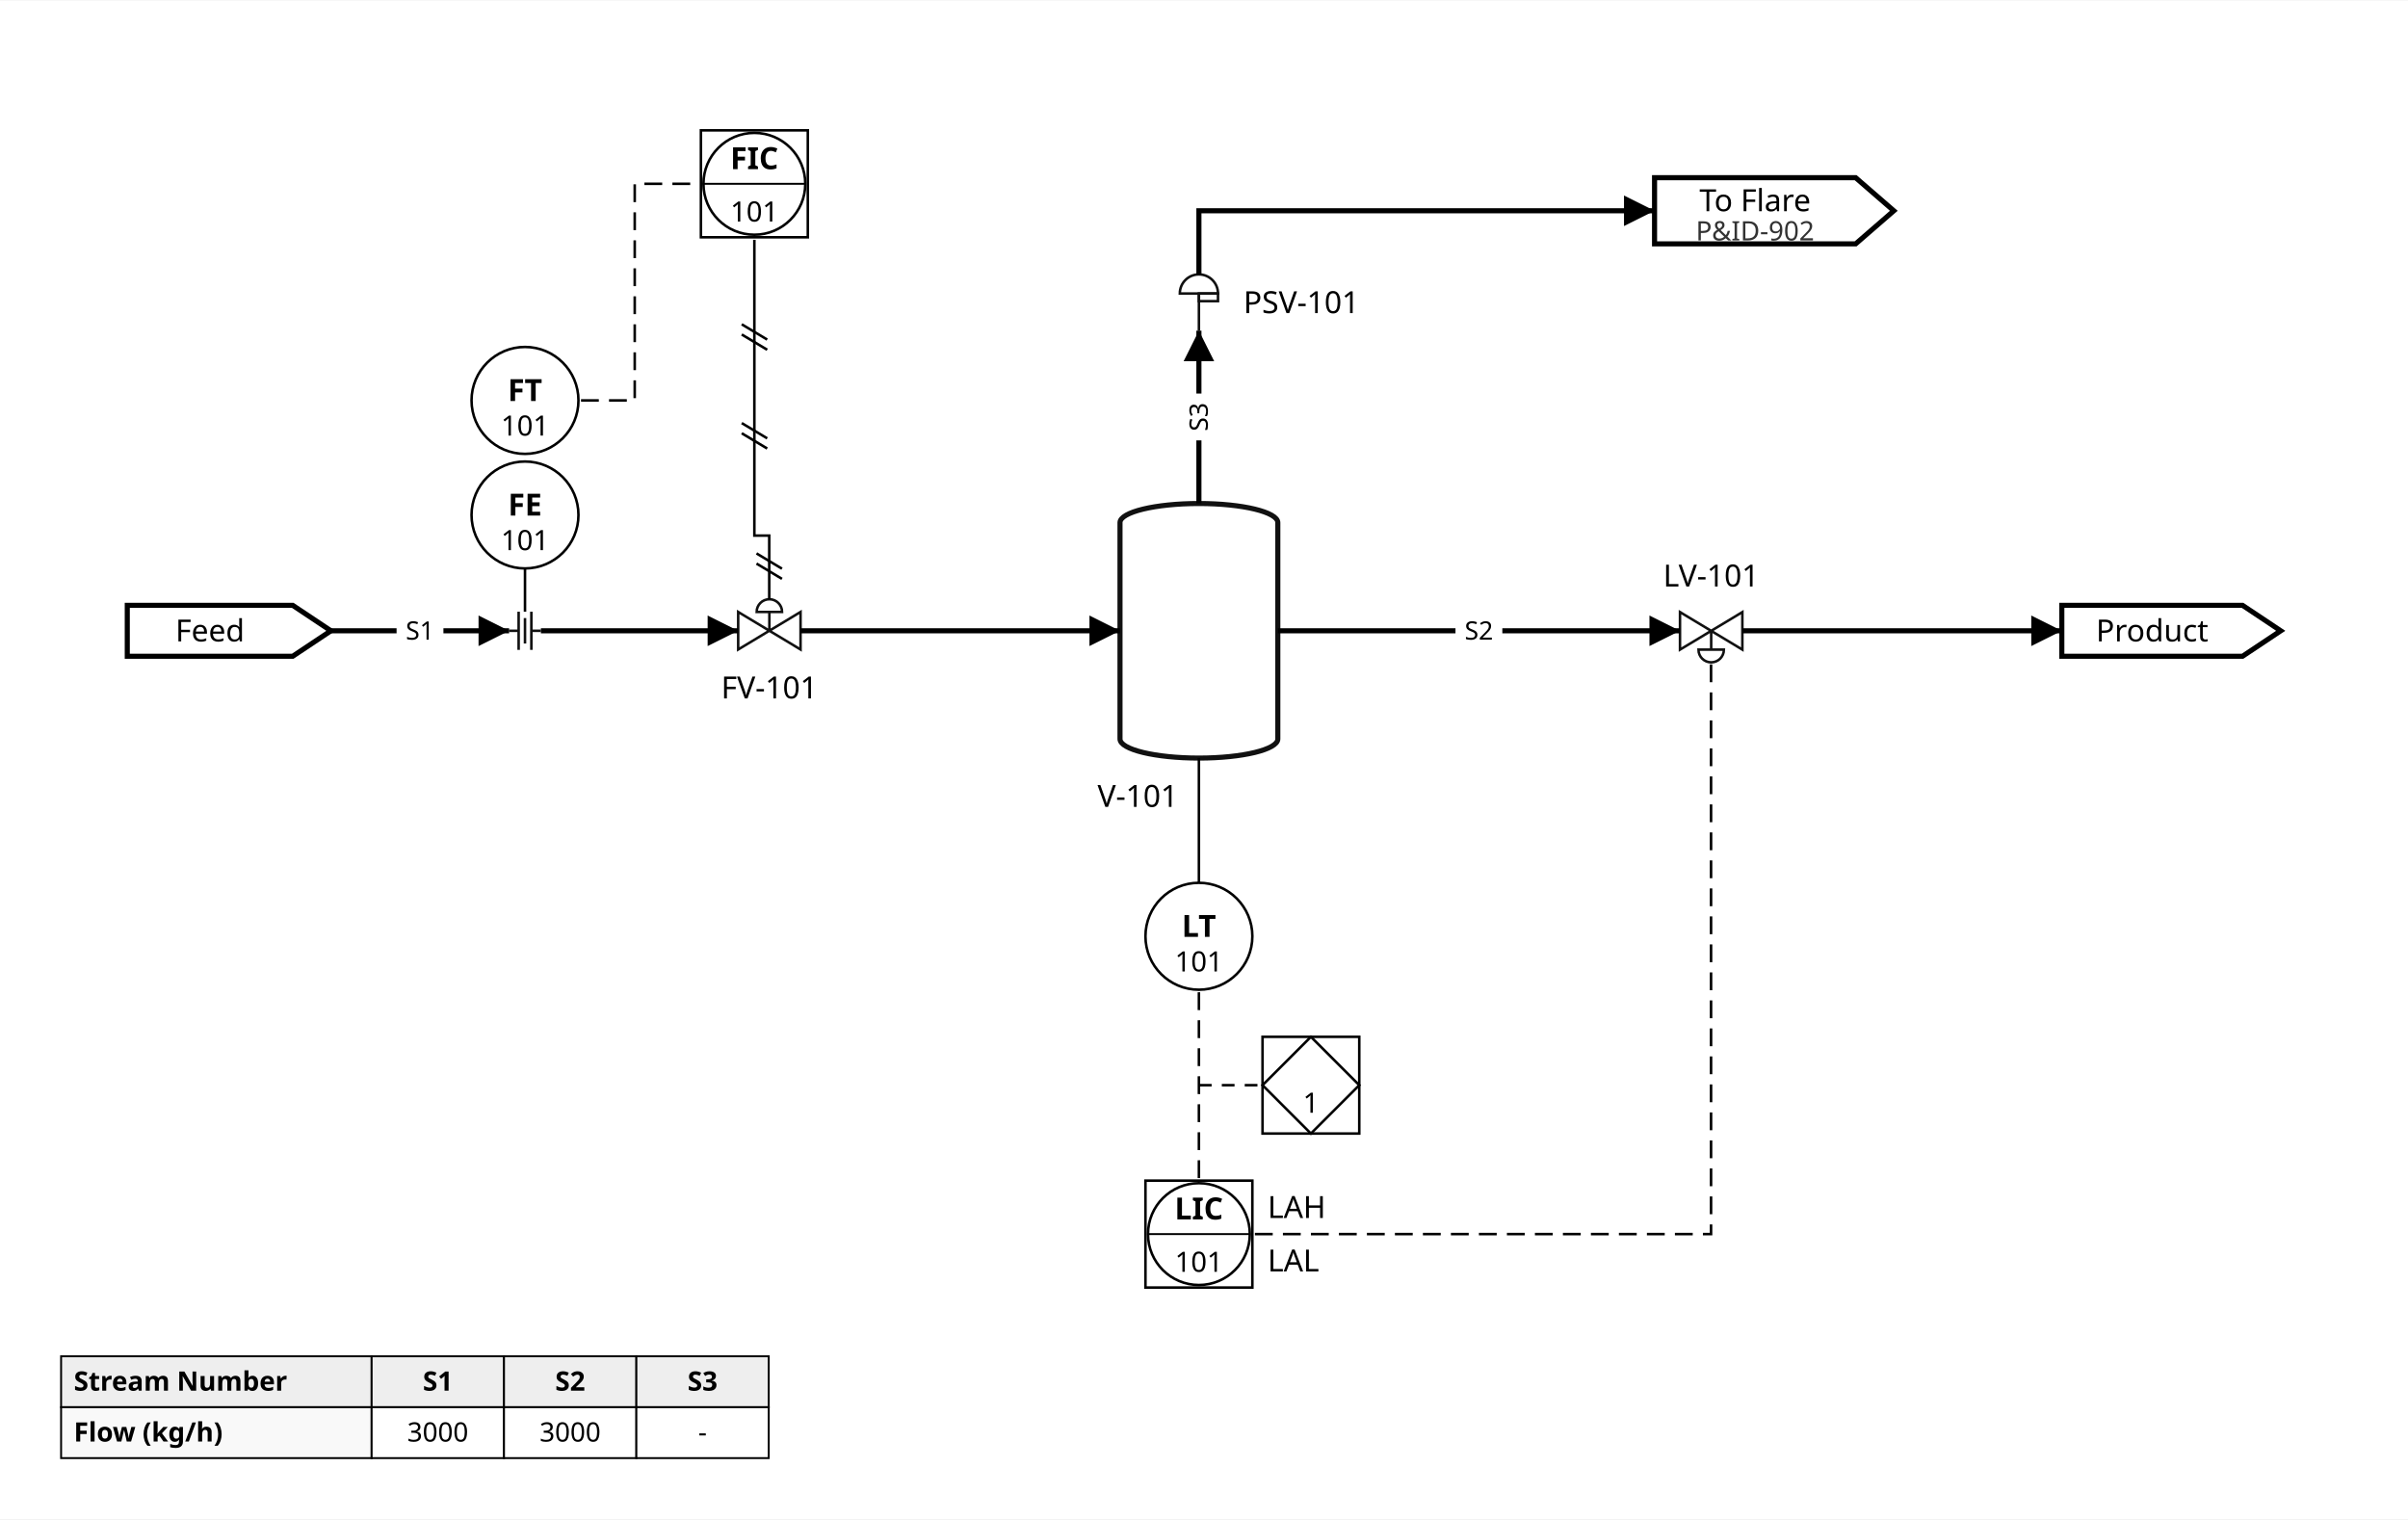
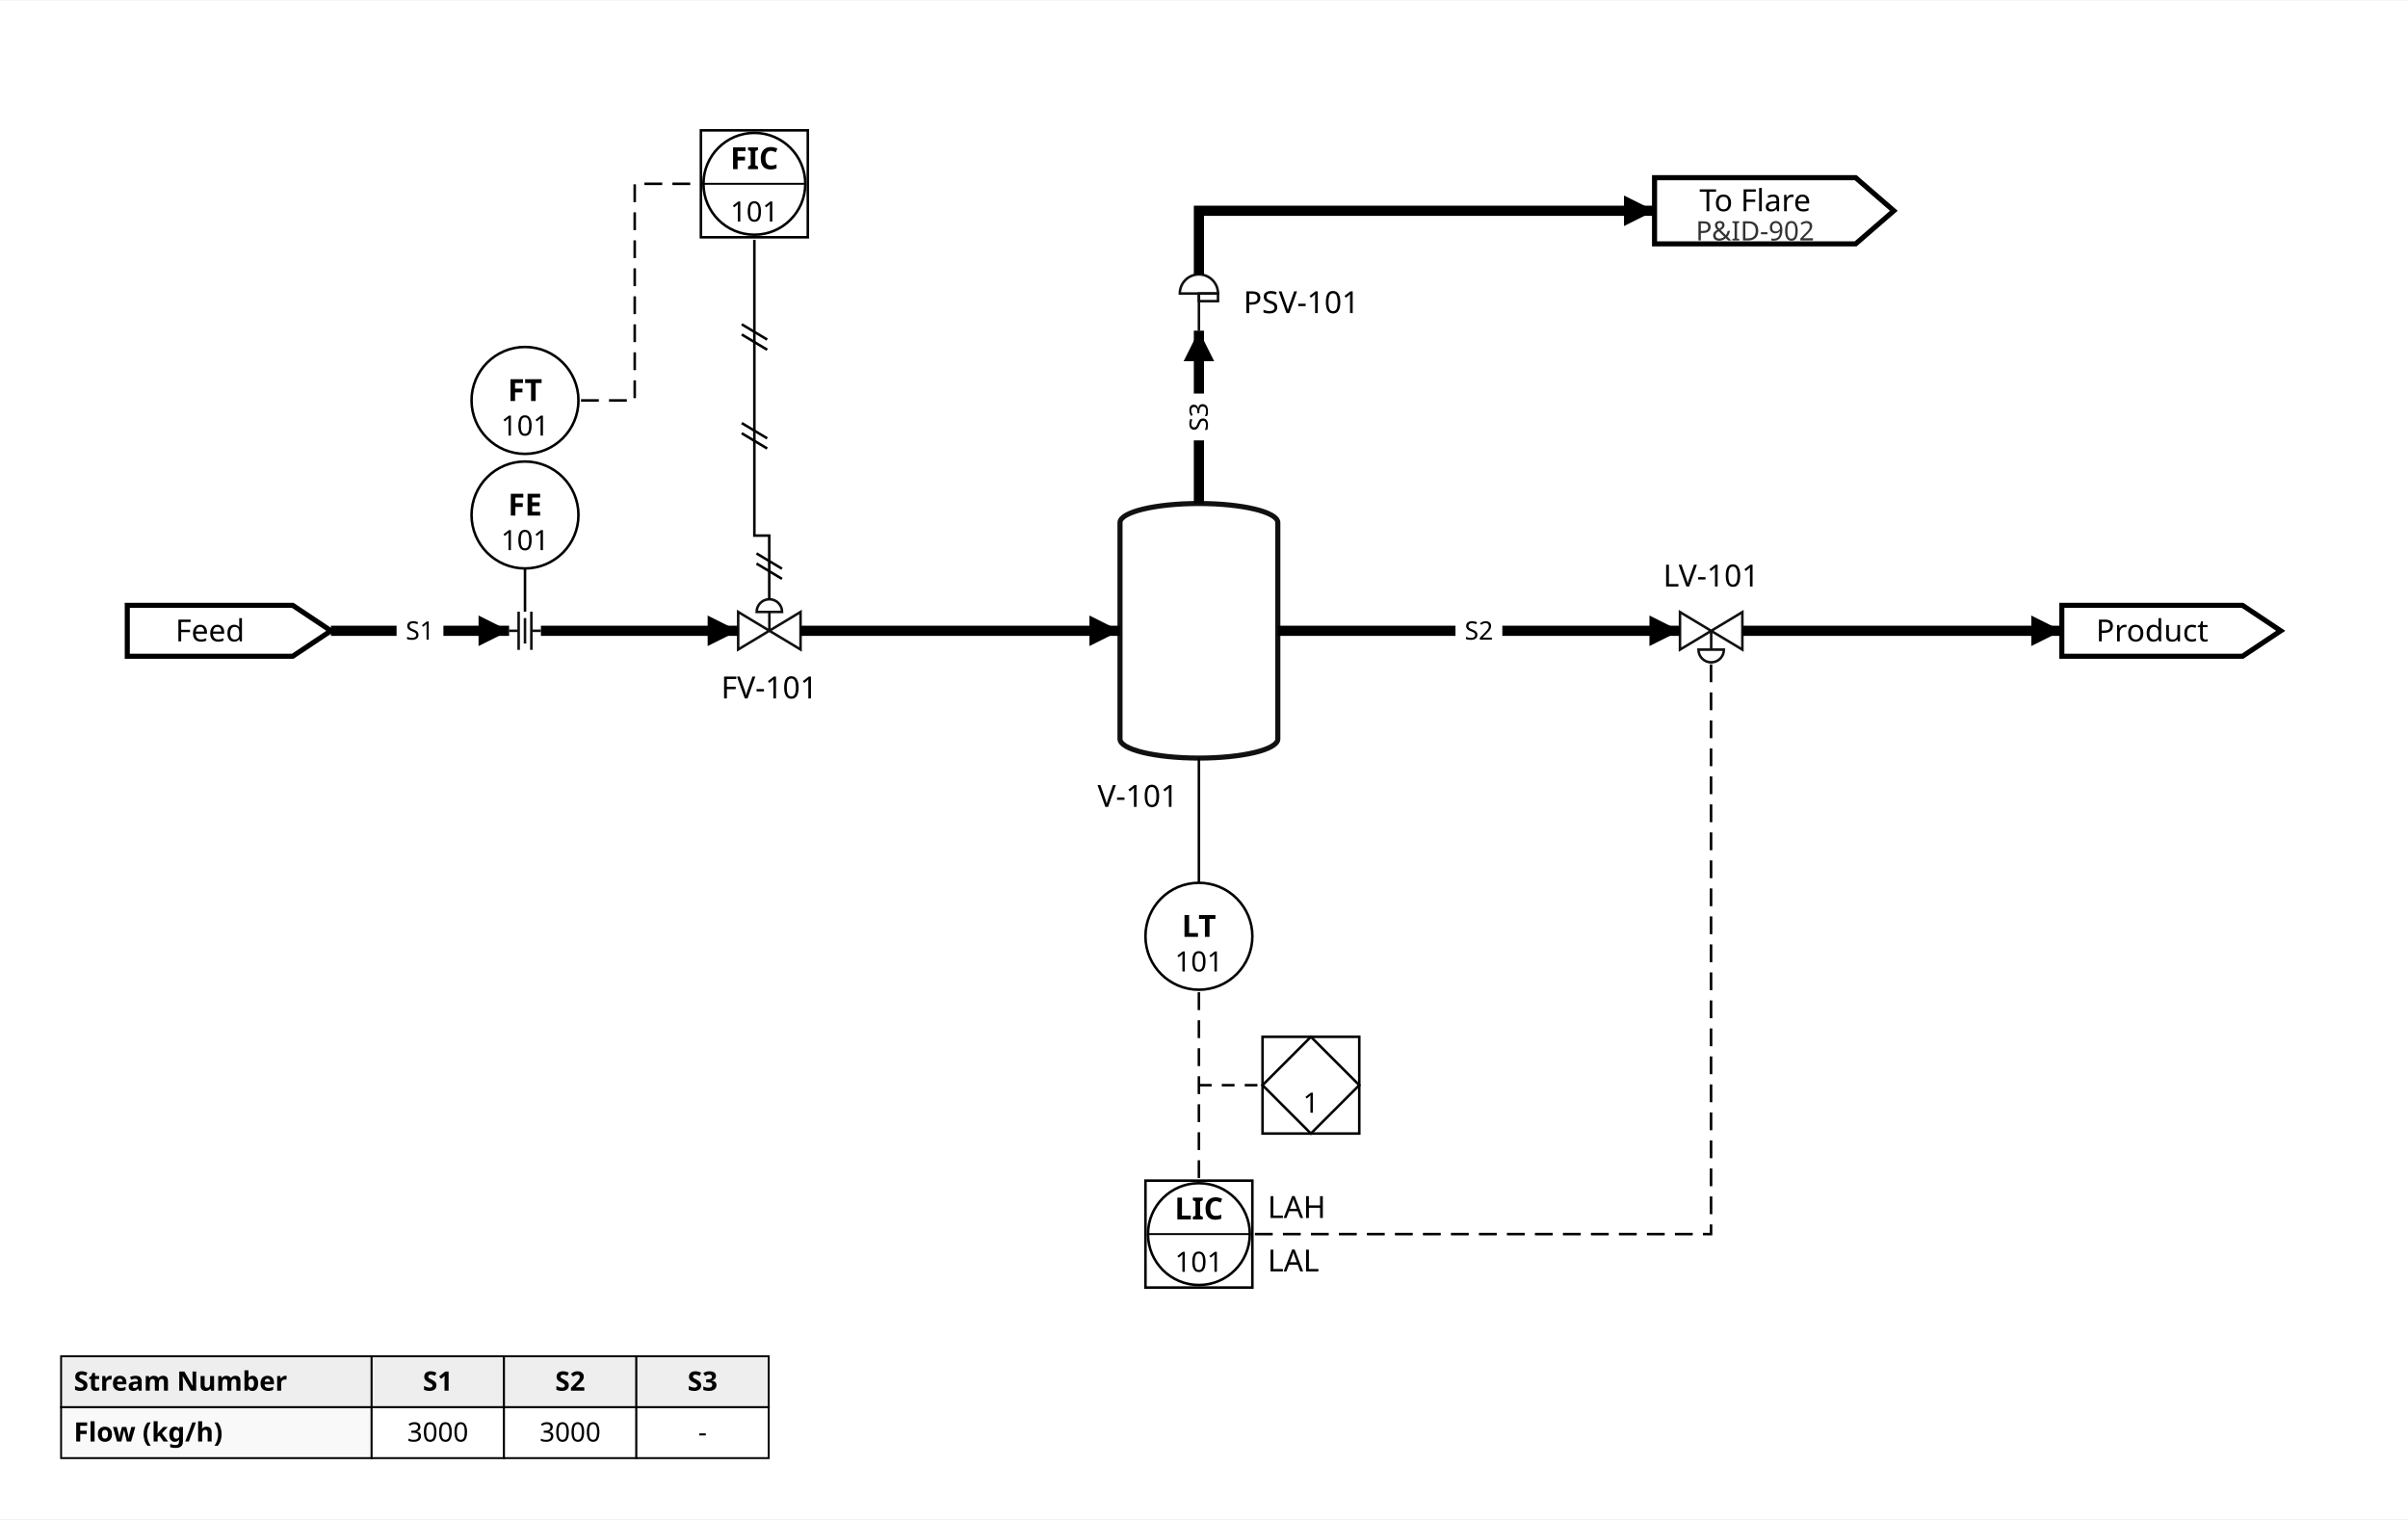
<svg xmlns="http://www.w3.org/2000/svg" width="946" height="597" viewBox="-20.0 -52.6 946.0 596.6">
  <rect x="-20.0" y="-52.6" width="946.0" height="596.6" fill="white" />
  <g id="stream_table">
    <rect x="4.0" y="480.0" width="122.0" height="20.0" fill="#eee" stroke="black" stroke-width="0.75" />
    <text x="9.0" y="493.5" font-family="sans-serif" font-size="10.5" font-weight="bold" text-anchor="start">Stream Number</text>
    <rect x="126.0" y="480.0" width="52.0" height="20.0" fill="#eee" stroke="black" stroke-width="0.75" />
    <text x="152.0" y="493.5" font-family="sans-serif" font-size="10.5" font-weight="bold" text-anchor="middle">S1</text>
    <rect x="178.0" y="480.0" width="52.0" height="20.0" fill="#eee" stroke="black" stroke-width="0.75" />
    <text x="204.0" y="493.5" font-family="sans-serif" font-size="10.5" font-weight="bold" text-anchor="middle">S2</text>
    <rect x="230.0" y="480.0" width="52.0" height="20.0" fill="#eee" stroke="black" stroke-width="0.75" />
    <text x="256.0" y="493.5" font-family="sans-serif" font-size="10.5" font-weight="bold" text-anchor="middle">S3</text>
    <rect x="4.0" y="500.0" width="122.0" height="20.0" fill="#f9f9f9" stroke="black" stroke-width="0.75" />
    <text x="9.0" y="513.5" font-family="sans-serif" font-size="10.5" font-weight="bold" text-anchor="start">Flow (kg/h)</text>
    <rect x="126.0" y="500.0" width="52.0" height="20.0" fill="white" stroke="black" stroke-width="0.75" />
    <text x="152.0" y="513.5" font-family="sans-serif" font-size="10.5" text-anchor="middle">3000</text>
    <rect x="178.0" y="500.0" width="52.0" height="20.0" fill="white" stroke="black" stroke-width="0.75" />
    <text x="204.0" y="513.5" font-family="sans-serif" font-size="10.5" text-anchor="middle">3000</text>
    <rect x="230.0" y="500.0" width="52.0" height="20.0" fill="white" stroke="black" stroke-width="0.75" />
    <text x="256.0" y="513.5" font-family="sans-serif" font-size="10.5" text-anchor="middle">-</text>
  </g>
  <defs>
    <marker id="arrow_black" viewBox="0 0 10 10" refX="10" refY="5" markerWidth="12" markerHeight="12" markerUnits="userSpaceOnUse" orient="auto-start-reverse">
      <path d="M 0 0 L 10 5 L 0 10 z" fill="black" />
    </marker>
    <symbol id="sym_fitting_orifice" viewBox="0 0 12.5 15.0" overflow="visible">
      <g transform="scale(0.25)">
        <path d="M 0.0 30.0 L 15.0 30.0 M 15.0 0.0 L 15.0 60.0 M 25.0 10.0 L 25.0 50.0 M 35.0 0.0 L 35.0 60.0 M 35.0 30.0 L 50.0 30.0" fill="none" stroke="#111" stroke-width="4" />
      </g>
    </symbol>
    <symbol id="sym_instrument" viewBox="0 0 44.0 44.0" overflow="visible">
      <circle cx="22" cy="22" r="21" fill="white" stroke="black" stroke-width="1" />
    </symbol>
    <symbol id="sym_instrument_logic" viewBox="0 0 40.0 40.0" overflow="visible">
      <rect x="1" y="1" width="38" height="38" fill="white" stroke="black" stroke-width="1" />
      <polygon points="20,1 39,20 20,39 1,20" fill="none" stroke="black" stroke-width="1" />
    </symbol>
    <symbol id="sym_instrument_shared" viewBox="0 0 44.0 44.0" overflow="visible">
      <rect x="1" y="1" width="42" height="42" fill="white" stroke="black" stroke-width="1" />
      <circle cx="22" cy="22" r="20" fill="none" stroke="black" stroke-width="1" />
      <line x1="2" y1="22" x2="42" y2="22" stroke="black" stroke-width="0.75" />
    </symbol>
    <symbol id="sym_valve_control" viewBox="0 0 24.5 19.8" overflow="visible">
      <g transform="scale(0.25)">
        <path d="M 0.0 79.0 L 0.0 20.0 L 98.0 79.0 L 98.0 20.0 Z M 29.0 20.0 A 20.0 20.0 0.0 0 1 49.0 0.0 A 20.0 20.0 0.0 0 1 69.0 20.0 Z M 49.0 20.0 L 49.0 49.0" fill="white" stroke="#111" stroke-width="4" />
      </g>
    </symbol>
    <symbol id="sym_valve_relief" viewBox="0 0 15.0 22.1" overflow="visible">
      <g transform="scale(0.375)">
        <path d="M 0.0 20.0 A 20.0 20.0 0.0 0 1 20.0 0.0 A 20.0 20.0 0.0 0 1 40.0 20.0 Z M 20.0 20.0 L 20.0 59.0" fill="white" stroke="#111" stroke-width="2.667" />
        <rect x="20.0" y="20.0" width="20.0" height="8.0" fill="none" stroke="#111" stroke-width="2.667" />
      </g>
    </symbol>
    <symbol id="sym_vessel" viewBox="0 0 62.0 100.0" overflow="visible">
      <path d="M 0 7.5 A 31 7.5 0 0 1 31 0 A 31 7.5 0 0 1 62 7.5 L 62 92.5 A 31 7.5 0 0 1 31 100 A 31 7.5 0 0 1 0 92.5 Z" fill="white" stroke="#111" stroke-width="2" />
    </symbol>
  </defs>
  <g id="units">
    <polygon points="30.0,185.0 95.0,185.0 110.0,195.0 95.0,205.0 30.0,205.0" fill="transparent" stroke="black" stroke-width="2" />
    <text x="62.5" y="195.0" font-family="sans-serif" font-size="12" text-anchor="middle" dominant-baseline="middle">Feed</text>
    <use href="#sym_valve_control" x="270" y="182.6" width="24.5" height="19.8" />
    <use href="#sym_vessel" x="420" y="145" width="62.0" height="100.0" />
    <use href="#sym_fitting_orifice" x="180" y="187.5" width="12.5" height="15.0" />
    <use href="#sym_valve_control" x="640" y="187.6" width="24.5" height="19.8" transform="translate(0, 395) scale(1, -1)" />
    <polygon points="790.0,185.0 861.0,185.0 876.0,195.0 861.0,205.0 790.0,205.0" fill="transparent" stroke="black" stroke-width="2" />
    <text x="825.5" y="195.0" font-family="sans-serif" font-size="12" text-anchor="middle" dominant-baseline="middle">Product</text>
    <use href="#sym_valve_relief" x="443.5" y="55" width="15.0" height="22.1" />
    <polygon points="630.0,17.0 709.0,17.0 724.0,30.0 709.0,43.0 630.0,43.0" fill="transparent" stroke="black" stroke-width="2" />
    <text x="669.5" y="26.0" font-family="sans-serif" font-size="12" text-anchor="middle" dominant-baseline="middle">To Flare</text>
    <text x="669.5" y="38.0" font-family="sans-serif" font-size="10.5" text-anchor="middle" dominant-baseline="middle" fill="#333">P&amp;ID-902</text>
  </g>
  <g id="streams">
-     <path d="M 110.0,195.0 L 180.0,195.0" fill="none" stroke="black" stroke-width="2" marker-end="url(#arrow_black)" />
-     <path d="M 192.5,195.0 L 270.0,195.0" fill="none" stroke="black" stroke-width="2" marker-end="url(#arrow_black)" />
-     <path d="M 294.5,195.0 L 420.0,195.0" fill="none" stroke="black" stroke-width="2" marker-end="url(#arrow_black)" />
-     <path d="M 482.0,195.0 L 640.0,195.0" fill="none" stroke="black" stroke-width="2" marker-end="url(#arrow_black)" />
-     <path d="M 664.5,195.0 L 790.0,195.0" fill="none" stroke="black" stroke-width="2" marker-end="url(#arrow_black)" />
-     <path d="M 451.0,145.0 L 451.0,77.1" fill="none" stroke="black" stroke-width="2" marker-end="url(#arrow_black)" />
-     <path d="M 451.0,55.0 L 451.0,30.0 L 630.0,30.0" fill="none" stroke="black" stroke-width="2" marker-end="url(#arrow_black)" />
+     <path d="M 110.0,195.0 L 180.0,195.0" fill="none" stroke="black" stroke-width="4" marker-end="url(#arrow_black)" />
+     <path d="M 192.5,195.0 L 270.0,195.0" fill="none" stroke="black" stroke-width="4" marker-end="url(#arrow_black)" />
+     <path d="M 294.5,195.0 L 420.0,195.0" fill="none" stroke="black" stroke-width="4" marker-end="url(#arrow_black)" />
+     <path d="M 482.0,195.0 L 640.0,195.0" fill="none" stroke="black" stroke-width="4" marker-end="url(#arrow_black)" />
+     <path d="M 664.5,195.0 L 790.0,195.0" fill="none" stroke="black" stroke-width="4" marker-end="url(#arrow_black)" />
+     <path d="M 451.0,145.0 L 451.0,77.1" fill="none" stroke="black" stroke-width="4" marker-end="url(#arrow_black)" />
+     <path d="M 451.0,55.0 L 451.0,30.0 L 630.0,30.0" fill="none" stroke="black" stroke-width="4" marker-end="url(#arrow_black)" />
    <path d="M 208.25,104.5 L 229.357,104.5 L 229.357,19.407 L 254.357,19.407" fill="none" stroke="black" stroke-width="1" stroke-dasharray="7,4" />
    <path d="M 276.357,41.407 L 276.357,157.6 L 282.2,157.6 L 282.2,182.6" fill="none" stroke="black" stroke-width="1" />
    <line x1="271.4" y1="74.6" x2="281.4" y2="80.6" stroke="black" stroke-width="1" />
    <line x1="271.4" y1="78.6" x2="281.4" y2="84.6" stroke="black" stroke-width="1" />
    <line x1="271.4" y1="113.4" x2="281.4" y2="119.4" stroke="black" stroke-width="1" />
    <line x1="271.4" y1="117.4" x2="281.4" y2="123.4" stroke="black" stroke-width="1" />
    <line x1="277.2" y1="164.6" x2="287.2" y2="170.6" stroke="black" stroke-width="1" />
    <line x1="277.2" y1="168.6" x2="287.2" y2="174.6" stroke="black" stroke-width="1" />
    <path d="M 451.0,337.0 L 451.0,410.0" fill="none" stroke="black" stroke-width="1" stroke-dasharray="7,4" />
    <path d="M 473.0,432.0 L 652.2,432.0 L 652.2,207.4" fill="none" stroke="black" stroke-width="1" stroke-dasharray="7,4" />
    <rect x="135.8" y="188.5" width="18.4" height="13.0" fill="white" />
    <text x="145.0" y="195.0" font-family="sans-serif" font-size="10" text-anchor="middle" dominant-baseline="middle" fill="black">S1</text>
    <rect x="551.8" y="188.5" width="18.4" height="13.0" fill="white" />
    <text x="561.0" y="195.0" font-family="sans-serif" font-size="10" text-anchor="middle" dominant-baseline="middle" fill="black">S2</text>
    <rect x="444.5" y="101.8" width="13.0" height="18.4" fill="white" />
    <text x="451.0" y="111.0" font-family="sans-serif" font-size="10" text-anchor="middle" dominant-baseline="middle" fill="black" transform="rotate(-90, 451.0, 111.0)">S3</text>
  </g>
  <g id="instrument_taps">
    <line x1="186.25" y1="187.5" x2="186.25" y2="149.5" stroke="black" stroke-width="1" />
    <line x1="451" y1="245" x2="451" y2="315" stroke="black" stroke-width="1" />
    <line x1="451" y1="373.5" x2="495" y2="373.5" stroke="black" stroke-width="1" stroke-dasharray="5,4" />
  </g>
  <g id="instruments">
    <use href="#sym_instrument" x="164.25" y="127.5" width="44.0" height="44.0" />
    <text x="186.25" y="145.5" font-family="sans-serif" font-size="12" font-weight="bold" text-anchor="middle" dominant-baseline="middle">FE</text>
    <text x="186.25" y="159.5" font-family="sans-serif" font-size="11" text-anchor="middle" dominant-baseline="middle">101</text>
    <use href="#sym_instrument" x="164.25" y="82.5" width="44.0" height="44.0" />
    <text x="186.25" y="100.5" font-family="sans-serif" font-size="12" font-weight="bold" text-anchor="middle" dominant-baseline="middle">FT</text>
    <text x="186.25" y="114.5" font-family="sans-serif" font-size="11" text-anchor="middle" dominant-baseline="middle">101</text>
    <use href="#sym_instrument_shared" x="254.36" y="-2.59" width="44.0" height="44.0" />
    <text x="276.357" y="9.407" font-family="sans-serif" font-size="12" font-weight="bold" text-anchor="middle" dominant-baseline="middle">FIC</text>
    <text x="276.357" y="30.407" font-family="sans-serif" font-size="11" text-anchor="middle" dominant-baseline="middle">101</text>
    <use href="#sym_instrument" x="429" y="293" width="44.0" height="44.0" />
    <text x="451.0" y="311.0" font-family="sans-serif" font-size="12" font-weight="bold" text-anchor="middle" dominant-baseline="middle">LT</text>
    <text x="451.0" y="325.0" font-family="sans-serif" font-size="11" text-anchor="middle" dominant-baseline="middle">101</text>
    <use href="#sym_instrument_shared" x="429" y="410" width="44.0" height="44.0" />
    <text x="451.0" y="422.0" font-family="sans-serif" font-size="12" font-weight="bold" text-anchor="middle" dominant-baseline="middle">LIC</text>
    <text x="451.0" y="443.0" font-family="sans-serif" font-size="11" text-anchor="middle" dominant-baseline="middle">101</text>
    <use href="#sym_instrument_logic" x="475" y="353.5" width="40.0" height="40.0" />
    <text x="495.0" y="380.5" font-family="sans-serif" font-size="11" text-anchor="middle" dominant-baseline="middle">1</text>
  </g>
  <g id="unit_labels">
    <rect x="258.4" y="209.9" width="47.6" height="15.0" fill="white" />
    <text x="282.25" y="217.4" font-family="sans-serif" font-size="12" text-anchor="middle" dominant-baseline="middle">FV-101</text>
    <rect x="406.5" y="252.5" width="41.0" height="15.0" fill="white" />
    <text x="427.0" y="260.0" font-family="sans-serif" font-size="12" text-anchor="middle" dominant-baseline="middle">V-101</text>
    <rect x="628.5" y="165.6" width="47.6" height="15.0" fill="white" />
    <text x="652.25" y="177.6" font-family="sans-serif" font-size="12" text-anchor="middle" dominant-baseline="baseline">LV-101</text>
    <rect x="468.5" y="58.5" width="54.2" height="15.0" fill="white" />
    <text x="468.5" y="66.05" font-family="sans-serif" font-size="12" text-anchor="start" dominant-baseline="middle">PSV-101</text>
    <rect x="478.0" y="414.0" width="27.8" height="15.0" fill="white" />
    <text x="478.0" y="421.5" font-family="sans-serif" font-size="12" text-anchor="start" dominant-baseline="middle">LAH</text>
    <rect x="478.0" y="435.0" width="27.8" height="15.0" fill="white" />
    <text x="478.0" y="442.5" font-family="sans-serif" font-size="12" text-anchor="start" dominant-baseline="middle">LAL</text>
  </g>
</svg>
